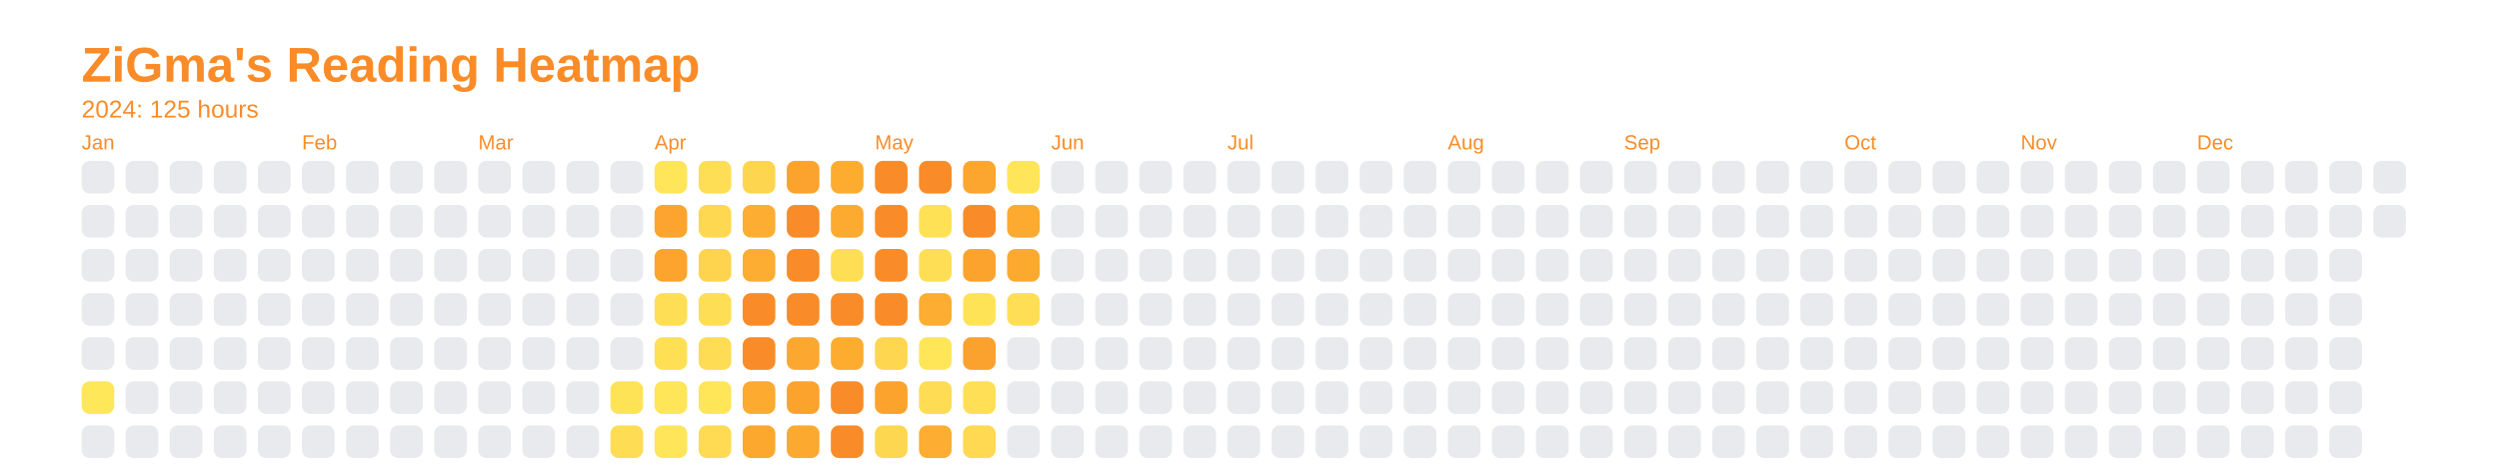
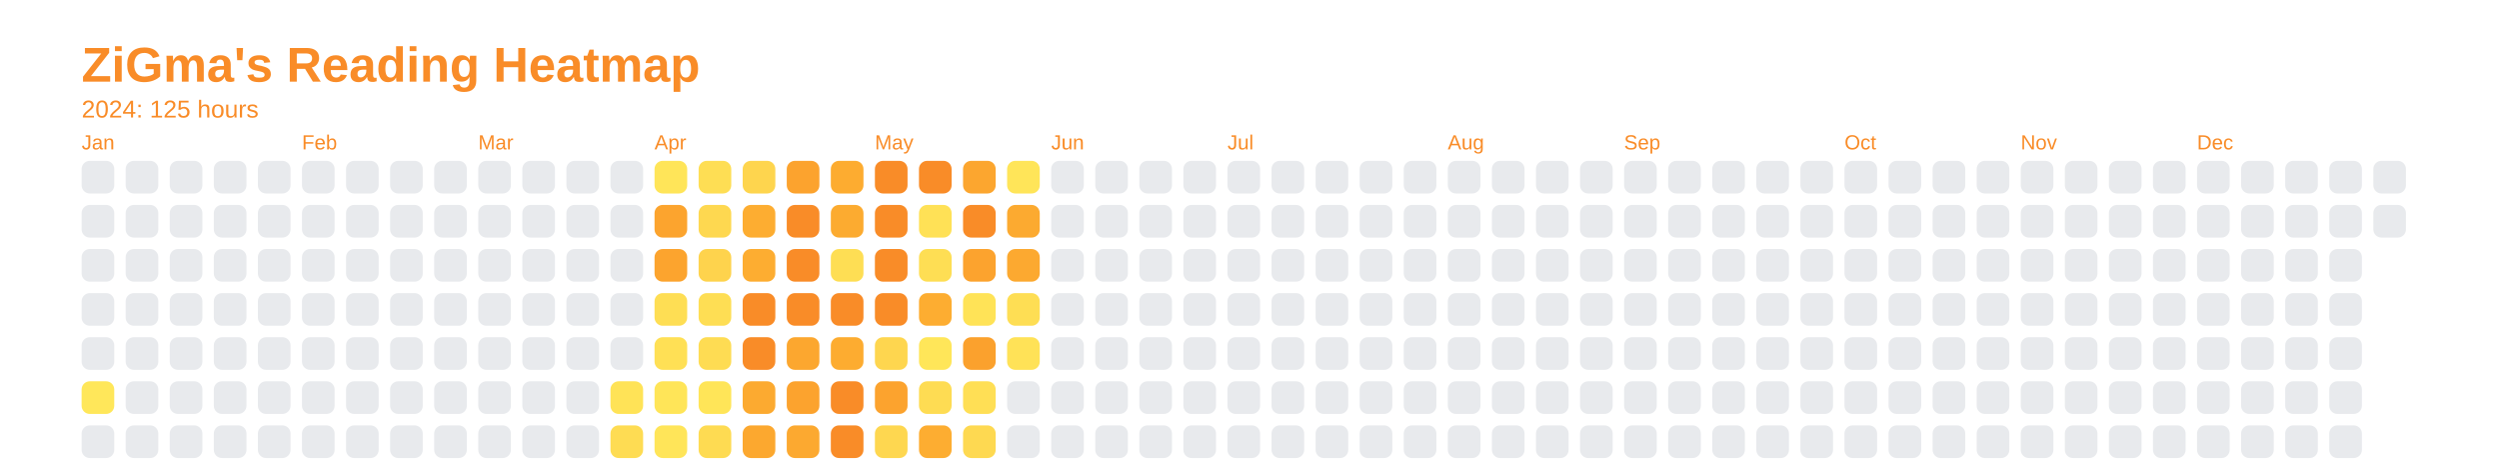
<svg xmlns="http://www.w3.org/2000/svg" baseProfile="full" height="57.5mm" version="1.1" viewBox="0,0,306.2,57.5" width="306.2mm">
  <defs />
  <rect fill="none" height="57.5" width="306.2" x="0" y="0" />
  <text fill="#f98c28" style="font-size:6px; font-family:Arial; font-weight:bold;" x="10" y="10">ZiGma's Reading Heatmap</text>
  <text fill="#f98c28" style="font-size:3px; font-family:Arial;" x="10" y="14.4">2024: 125 hours</text>
  <text fill="#f98c28" style="font-size:2.5px; font-family:Arial" x="10" y="18.3">Jan</text>
  <rect fill="#e8eaed" height="4" rx="1" ry="1" width="4" x="10" y="19.7" />
  <rect fill="#e8eaed" height="4" rx="1" ry="1" width="4" x="10" y="25.1" />
  <rect fill="#e8eaed" height="4" rx="1" ry="1" width="4" x="10" y="30.5" />
  <rect fill="#e8eaed" height="4" rx="1" ry="1" width="4" x="10" y="35.9" />
  <rect fill="#e8eaed" height="4" rx="1" ry="1" width="4" x="10" y="41.3" />
  <rect fill="#ffe75a" height="4" rx="1" ry="1" width="4" x="10" y="46.7" />
  <rect fill="#e8eaed" height="4" rx="1" ry="1" width="4" x="10" y="52.1" />
  <rect fill="#e8eaed" height="4" rx="1" ry="1" width="4" x="15.4" y="19.7" />
  <rect fill="#e8eaed" height="4" rx="1" ry="1" width="4" x="15.4" y="25.1" />
  <rect fill="#e8eaed" height="4" rx="1" ry="1" width="4" x="15.4" y="30.5" />
  <rect fill="#e8eaed" height="4" rx="1" ry="1" width="4" x="15.4" y="35.9" />
  <rect fill="#e8eaed" height="4" rx="1" ry="1" width="4" x="15.4" y="41.3" />
  <rect fill="#e8eaed" height="4" rx="1" ry="1" width="4" x="15.4" y="46.7" />
  <rect fill="#e8eaed" height="4" rx="1" ry="1" width="4" x="15.4" y="52.1" />
  <rect fill="#e8eaed" height="4" rx="1" ry="1" width="4" x="20.8" y="19.7" />
  <rect fill="#e8eaed" height="4" rx="1" ry="1" width="4" x="20.8" y="25.1" />
  <rect fill="#e8eaed" height="4" rx="1" ry="1" width="4" x="20.8" y="30.5" />
  <rect fill="#e8eaed" height="4" rx="1" ry="1" width="4" x="20.8" y="35.9" />
  <rect fill="#e8eaed" height="4" rx="1" ry="1" width="4" x="20.8" y="41.3" />
  <rect fill="#e8eaed" height="4" rx="1" ry="1" width="4" x="20.8" y="46.7" />
  <rect fill="#e8eaed" height="4" rx="1" ry="1" width="4" x="20.8" y="52.1" />
  <rect fill="#e8eaed" height="4" rx="1" ry="1" width="4" x="26.2" y="19.7" />
  <rect fill="#e8eaed" height="4" rx="1" ry="1" width="4" x="26.2" y="25.1" />
  <rect fill="#e8eaed" height="4" rx="1" ry="1" width="4" x="26.2" y="30.5" />
  <rect fill="#e8eaed" height="4" rx="1" ry="1" width="4" x="26.2" y="35.9" />
  <rect fill="#e8eaed" height="4" rx="1" ry="1" width="4" x="26.2" y="41.3" />
  <rect fill="#e8eaed" height="4" rx="1" ry="1" width="4" x="26.2" y="46.7" />
  <rect fill="#e8eaed" height="4" rx="1" ry="1" width="4" x="26.2" y="52.1" />
  <rect fill="#e8eaed" height="4" rx="1" ry="1" width="4" x="31.6" y="19.7" />
  <rect fill="#e8eaed" height="4" rx="1" ry="1" width="4" x="31.6" y="25.1" />
  <rect fill="#e8eaed" height="4" rx="1" ry="1" width="4" x="31.6" y="30.5" />
  <rect fill="#e8eaed" height="4" rx="1" ry="1" width="4" x="31.6" y="35.9" />
  <rect fill="#e8eaed" height="4" rx="1" ry="1" width="4" x="31.6" y="41.3" />
  <rect fill="#e8eaed" height="4" rx="1" ry="1" width="4" x="31.6" y="46.7" />
  <rect fill="#e8eaed" height="4" rx="1" ry="1" width="4" x="31.6" y="52.1" />
  <text fill="#f98c28" style="font-size:2.5px; font-family:Arial" x="37.0" y="18.3">Feb</text>
  <rect fill="#e8eaed" height="4" rx="1" ry="1" width="4" x="37.0" y="19.7" />
  <rect fill="#e8eaed" height="4" rx="1" ry="1" width="4" x="37.0" y="25.1" />
  <rect fill="#e8eaed" height="4" rx="1" ry="1" width="4" x="37.0" y="30.5" />
  <rect fill="#e8eaed" height="4" rx="1" ry="1" width="4" x="37.0" y="35.9" />
  <rect fill="#e8eaed" height="4" rx="1" ry="1" width="4" x="37.0" y="41.3" />
  <rect fill="#e8eaed" height="4" rx="1" ry="1" width="4" x="37.0" y="46.7" />
  <rect fill="#e8eaed" height="4" rx="1" ry="1" width="4" x="37.0" y="52.1" />
  <rect fill="#e8eaed" height="4" rx="1" ry="1" width="4" x="42.4" y="19.7" />
  <rect fill="#e8eaed" height="4" rx="1" ry="1" width="4" x="42.4" y="25.1" />
  <rect fill="#e8eaed" height="4" rx="1" ry="1" width="4" x="42.4" y="30.5" />
  <rect fill="#e8eaed" height="4" rx="1" ry="1" width="4" x="42.4" y="35.9" />
  <rect fill="#e8eaed" height="4" rx="1" ry="1" width="4" x="42.4" y="41.3" />
  <rect fill="#e8eaed" height="4" rx="1" ry="1" width="4" x="42.4" y="46.7" />
  <rect fill="#e8eaed" height="4" rx="1" ry="1" width="4" x="42.4" y="52.1" />
  <rect fill="#e8eaed" height="4" rx="1" ry="1" width="4" x="47.8" y="19.7" />
  <rect fill="#e8eaed" height="4" rx="1" ry="1" width="4" x="47.8" y="25.1" />
  <rect fill="#e8eaed" height="4" rx="1" ry="1" width="4" x="47.8" y="30.5" />
  <rect fill="#e8eaed" height="4" rx="1" ry="1" width="4" x="47.8" y="35.9" />
  <rect fill="#e8eaed" height="4" rx="1" ry="1" width="4" x="47.8" y="41.3" />
  <rect fill="#e8eaed" height="4" rx="1" ry="1" width="4" x="47.8" y="46.7" />
  <rect fill="#e8eaed" height="4" rx="1" ry="1" width="4" x="47.8" y="52.1" />
  <rect fill="#e8eaed" height="4" rx="1" ry="1" width="4" x="53.2" y="19.7" />
  <rect fill="#e8eaed" height="4" rx="1" ry="1" width="4" x="53.2" y="25.1" />
  <rect fill="#e8eaed" height="4" rx="1" ry="1" width="4" x="53.2" y="30.5" />
  <rect fill="#e8eaed" height="4" rx="1" ry="1" width="4" x="53.2" y="35.9" />
  <rect fill="#e8eaed" height="4" rx="1" ry="1" width="4" x="53.2" y="41.3" />
  <rect fill="#e8eaed" height="4" rx="1" ry="1" width="4" x="53.2" y="46.7" />
  <rect fill="#e8eaed" height="4" rx="1" ry="1" width="4" x="53.2" y="52.1" />
  <text fill="#f98c28" style="font-size:2.5px; font-family:Arial" x="58.6" y="18.3">Mar</text>
  <rect fill="#e8eaed" height="4" rx="1" ry="1" width="4" x="58.6" y="19.7" />
  <rect fill="#e8eaed" height="4" rx="1" ry="1" width="4" x="58.6" y="25.1" />
  <rect fill="#e8eaed" height="4" rx="1" ry="1" width="4" x="58.6" y="30.5" />
  <rect fill="#e8eaed" height="4" rx="1" ry="1" width="4" x="58.6" y="35.9" />
  <rect fill="#e8eaed" height="4" rx="1" ry="1" width="4" x="58.6" y="41.3" />
  <rect fill="#e8eaed" height="4" rx="1" ry="1" width="4" x="58.6" y="46.7" />
  <rect fill="#e8eaed" height="4" rx="1" ry="1" width="4" x="58.6" y="52.1" />
  <rect fill="#e8eaed" height="4" rx="1" ry="1" width="4" x="64" y="19.7" />
  <rect fill="#e8eaed" height="4" rx="1" ry="1" width="4" x="64" y="25.1" />
  <rect fill="#e8eaed" height="4" rx="1" ry="1" width="4" x="64" y="30.5" />
  <rect fill="#e8eaed" height="4" rx="1" ry="1" width="4" x="64" y="35.9" />
  <rect fill="#e8eaed" height="4" rx="1" ry="1" width="4" x="64" y="41.3" />
  <rect fill="#e8eaed" height="4" rx="1" ry="1" width="4" x="64" y="46.7" />
  <rect fill="#e8eaed" height="4" rx="1" ry="1" width="4" x="64" y="52.1" />
  <rect fill="#e8eaed" height="4" rx="1" ry="1" width="4" x="69.4" y="19.7" />
  <rect fill="#e8eaed" height="4" rx="1" ry="1" width="4" x="69.4" y="25.1" />
  <rect fill="#e8eaed" height="4" rx="1" ry="1" width="4" x="69.4" y="30.5" />
  <rect fill="#e8eaed" height="4" rx="1" ry="1" width="4" x="69.4" y="35.9" />
  <rect fill="#e8eaed" height="4" rx="1" ry="1" width="4" x="69.4" y="41.3" />
  <rect fill="#e8eaed" height="4" rx="1" ry="1" width="4" x="69.4" y="46.7" />
  <rect fill="#e8eaed" height="4" rx="1" ry="1" width="4" x="69.4" y="52.1" />
  <rect fill="#e8eaed" height="4" rx="1" ry="1" width="4" x="74.8" y="19.7" />
  <rect fill="#e8eaed" height="4" rx="1" ry="1" width="4" x="74.8" y="25.1" />
  <rect fill="#e8eaed" height="4" rx="1" ry="1" width="4" x="74.8" y="30.5" />
  <rect fill="#e8eaed" height="4" rx="1" ry="1" width="4" x="74.8" y="35.9" />
  <rect fill="#e8eaed" height="4" rx="1" ry="1" width="4" x="74.8" y="41.3" />
  <rect fill="#ffe357" height="4" rx="1" ry="1" width="4" x="74.8" y="46.7" />
  <rect fill="#fedc53" height="4" rx="1" ry="1" width="4" x="74.8" y="52.1" />
  <text fill="#f98c28" style="font-size:2.5px; font-family:Arial" x="80.2" y="18.3">Apr</text>
  <rect fill="#ffe559" height="4" rx="1" ry="1" width="4" x="80.2" y="19.7" />
  <rect fill="#fca42e" height="4" rx="1" ry="1" width="4" x="80.2" y="25.1" />
  <rect fill="#fca42e" height="4" rx="1" ry="1" width="4" x="80.2" y="30.5" />
  <rect fill="#fede54" height="4" rx="1" ry="1" width="4" x="80.2" y="35.9" />
  <rect fill="#ffe055" height="4" rx="1" ry="1" width="4" x="80.2" y="41.3" />
  <rect fill="#ffe558" height="4" rx="1" ry="1" width="4" x="80.2" y="46.7" />
  <rect fill="#ffe559" height="4" rx="1" ry="1" width="4" x="80.2" y="52.1" />
  <rect fill="#fede54" height="4" rx="1" ry="1" width="4" x="85.6" y="19.7" />
  <rect fill="#fed850" height="4" rx="1" ry="1" width="4" x="85.6" y="25.1" />
  <rect fill="#fed34d" height="4" rx="1" ry="1" width="4" x="85.6" y="30.5" />
  <rect fill="#fede54" height="4" rx="1" ry="1" width="4" x="85.6" y="35.9" />
  <rect fill="#fedc53" height="4" rx="1" ry="1" width="4" x="85.6" y="41.3" />
  <rect fill="#ffe558" height="4" rx="1" ry="1" width="4" x="85.6" y="46.7" />
  <rect fill="#fedb52" height="4" rx="1" ry="1" width="4" x="85.6" y="52.1" />
  <rect fill="#fed54e" height="4" rx="1" ry="1" width="4" x="91" y="19.7" />
  <rect fill="#fdad31" height="4" rx="1" ry="1" width="4" x="91" y="25.1" />
  <rect fill="#fdad31" height="4" rx="1" ry="1" width="4" x="91" y="30.5" />
  <rect fill="#f98c28" height="4" rx="1" ry="1" width="4" x="91" y="35.9" />
  <rect fill="#f98c28" height="4" rx="1" ry="1" width="4" x="91" y="41.3" />
  <rect fill="#fcaa30" height="4" rx="1" ry="1" width="4" x="91" y="46.7" />
  <rect fill="#fca82f" height="4" rx="1" ry="1" width="4" x="91" y="52.1" />
  <rect fill="#fca32e" height="4" rx="1" ry="1" width="4" x="96.4" y="19.7" />
  <rect fill="#f98c28" height="4" rx="1" ry="1" width="4" x="96.4" y="25.1" />
  <rect fill="#f98c28" height="4" rx="1" ry="1" width="4" x="96.4" y="30.5" />
  <rect fill="#f98c28" height="4" rx="1" ry="1" width="4" x="96.4" y="35.9" />
  <rect fill="#fca72f" height="4" rx="1" ry="1" width="4" x="96.4" y="41.3" />
  <rect fill="#fca32e" height="4" rx="1" ry="1" width="4" x="96.4" y="46.7" />
  <rect fill="#fca930" height="4" rx="1" ry="1" width="4" x="96.4" y="52.1" />
  <rect fill="#fdac30" height="4" rx="1" ry="1" width="4" x="101.8" y="19.7" />
  <rect fill="#fcab30" height="4" rx="1" ry="1" width="4" x="101.8" y="25.1" />
  <rect fill="#fede54" height="4" rx="1" ry="1" width="4" x="101.8" y="30.5" />
  <rect fill="#f98c28" height="4" rx="1" ry="1" width="4" x="101.8" y="35.9" />
  <rect fill="#fdac30" height="4" rx="1" ry="1" width="4" x="101.8" y="41.3" />
  <rect fill="#f98c28" height="4" rx="1" ry="1" width="4" x="101.8" y="46.7" />
  <rect fill="#f98c28" height="4" rx="1" ry="1" width="4" x="101.8" y="52.1" />
  <text fill="#f98c28" style="font-size:2.5px; font-family:Arial" x="107.2" y="18.3">May</text>
  <rect fill="#f98c28" height="4" rx="1" ry="1" width="4" x="107.2" y="19.7" />
  <rect fill="#f98c28" height="4" rx="1" ry="1" width="4" x="107.2" y="25.1" />
  <rect fill="#f98c28" height="4" rx="1" ry="1" width="4" x="107.2" y="30.5" />
  <rect fill="#f98c28" height="4" rx="1" ry="1" width="4" x="107.2" y="35.9" />
  <rect fill="#fed64f" height="4" rx="1" ry="1" width="4" x="107.2" y="41.3" />
  <rect fill="#fca32e" height="4" rx="1" ry="1" width="4" x="107.2" y="46.7" />
  <rect fill="#fed750" height="4" rx="1" ry="1" width="4" x="107.2" y="52.1" />
  <rect fill="#f98c28" height="4" rx="1" ry="1" width="4" x="112.6" y="19.7" />
  <rect fill="#ffe156" height="4" rx="1" ry="1" width="4" x="112.6" y="25.1" />
  <rect fill="#fede54" height="4" rx="1" ry="1" width="4" x="112.6" y="30.5" />
  <rect fill="#fdad31" height="4" rx="1" ry="1" width="4" x="112.6" y="35.9" />
  <rect fill="#ffe659" height="4" rx="1" ry="1" width="4" x="112.6" y="41.3" />
  <rect fill="#fedc53" height="4" rx="1" ry="1" width="4" x="112.6" y="46.7" />
  <rect fill="#fdad31" height="4" rx="1" ry="1" width="4" x="112.6" y="52.1" />
  <rect fill="#fca62f" height="4" rx="1" ry="1" width="4" x="118" y="19.7" />
  <rect fill="#f98c28" height="4" rx="1" ry="1" width="4" x="118" y="25.1" />
  <rect fill="#fca32e" height="4" rx="1" ry="1" width="4" x="118" y="30.5" />
  <rect fill="#ffe357" height="4" rx="1" ry="1" width="4" x="118" y="35.9" />
  <rect fill="#fba12d" height="4" rx="1" ry="1" width="4" x="118" y="41.3" />
  <rect fill="#ffdf55" height="4" rx="1" ry="1" width="4" x="118" y="46.7" />
  <rect fill="#fed951" height="4" rx="1" ry="1" width="4" x="118" y="52.1" />
  <rect fill="#ffe559" height="4" rx="1" ry="1" width="4" x="123.4" y="19.7" />
  <rect fill="#fcaa30" height="4" rx="1" ry="1" width="4" x="123.4" y="25.1" />
  <rect fill="#fca930" height="4" rx="1" ry="1" width="4" x="123.4" y="30.5" />
  <rect fill="#fede54" height="4" rx="1" ry="1" width="4" x="123.4" y="35.9" />
-   <rect fill="#e8eaed" height="4" rx="1" ry="1" width="4" x="123.4" y="41.3" />
+   <rect fill="#ffe257" height="4" rx="1" ry="1" width="4" x="123.4" y="41.3" />
  <rect fill="#e8eaed" height="4" rx="1" ry="1" width="4" x="123.4" y="46.7" />
  <rect fill="#e8eaed" height="4" rx="1" ry="1" width="4" x="123.4" y="52.1" />
  <text fill="#f98c28" style="font-size:2.5px; font-family:Arial" x="128.8" y="18.3">Jun</text>
  <rect fill="#e8eaed" height="4" rx="1" ry="1" width="4" x="128.8" y="19.7" />
  <rect fill="#e8eaed" height="4" rx="1" ry="1" width="4" x="128.8" y="25.1" />
  <rect fill="#e8eaed" height="4" rx="1" ry="1" width="4" x="128.8" y="30.5" />
  <rect fill="#e8eaed" height="4" rx="1" ry="1" width="4" x="128.8" y="35.9" />
  <rect fill="#e8eaed" height="4" rx="1" ry="1" width="4" x="128.8" y="41.3" />
  <rect fill="#e8eaed" height="4" rx="1" ry="1" width="4" x="128.8" y="46.7" />
  <rect fill="#e8eaed" height="4" rx="1" ry="1" width="4" x="128.8" y="52.1" />
  <rect fill="#e8eaed" height="4" rx="1" ry="1" width="4" x="134.2" y="19.7" />
  <rect fill="#e8eaed" height="4" rx="1" ry="1" width="4" x="134.2" y="25.1" />
  <rect fill="#e8eaed" height="4" rx="1" ry="1" width="4" x="134.2" y="30.5" />
  <rect fill="#e8eaed" height="4" rx="1" ry="1" width="4" x="134.2" y="35.9" />
  <rect fill="#e8eaed" height="4" rx="1" ry="1" width="4" x="134.2" y="41.3" />
  <rect fill="#e8eaed" height="4" rx="1" ry="1" width="4" x="134.2" y="46.7" />
  <rect fill="#e8eaed" height="4" rx="1" ry="1" width="4" x="134.2" y="52.1" />
  <rect fill="#e8eaed" height="4" rx="1" ry="1" width="4" x="139.6" y="19.7" />
  <rect fill="#e8eaed" height="4" rx="1" ry="1" width="4" x="139.6" y="25.1" />
  <rect fill="#e8eaed" height="4" rx="1" ry="1" width="4" x="139.6" y="30.5" />
  <rect fill="#e8eaed" height="4" rx="1" ry="1" width="4" x="139.6" y="35.9" />
  <rect fill="#e8eaed" height="4" rx="1" ry="1" width="4" x="139.6" y="41.3" />
  <rect fill="#e8eaed" height="4" rx="1" ry="1" width="4" x="139.6" y="46.7" />
  <rect fill="#e8eaed" height="4" rx="1" ry="1" width="4" x="139.6" y="52.1" />
  <rect fill="#e8eaed" height="4" rx="1" ry="1" width="4" x="145" y="19.7" />
  <rect fill="#e8eaed" height="4" rx="1" ry="1" width="4" x="145" y="25.1" />
  <rect fill="#e8eaed" height="4" rx="1" ry="1" width="4" x="145" y="30.5" />
  <rect fill="#e8eaed" height="4" rx="1" ry="1" width="4" x="145" y="35.9" />
  <rect fill="#e8eaed" height="4" rx="1" ry="1" width="4" x="145" y="41.3" />
  <rect fill="#e8eaed" height="4" rx="1" ry="1" width="4" x="145" y="46.7" />
  <rect fill="#e8eaed" height="4" rx="1" ry="1" width="4" x="145" y="52.1" />
  <text fill="#f98c28" style="font-size:2.5px; font-family:Arial" x="150.4" y="18.3">Jul</text>
  <rect fill="#e8eaed" height="4" rx="1" ry="1" width="4" x="150.4" y="19.7" />
  <rect fill="#e8eaed" height="4" rx="1" ry="1" width="4" x="150.4" y="25.1" />
  <rect fill="#e8eaed" height="4" rx="1" ry="1" width="4" x="150.4" y="30.5" />
  <rect fill="#e8eaed" height="4" rx="1" ry="1" width="4" x="150.4" y="35.9" />
  <rect fill="#e8eaed" height="4" rx="1" ry="1" width="4" x="150.4" y="41.3" />
  <rect fill="#e8eaed" height="4" rx="1" ry="1" width="4" x="150.4" y="46.7" />
  <rect fill="#e8eaed" height="4" rx="1" ry="1" width="4" x="150.4" y="52.1" />
  <rect fill="#e8eaed" height="4" rx="1" ry="1" width="4" x="155.8" y="19.7" />
  <rect fill="#e8eaed" height="4" rx="1" ry="1" width="4" x="155.8" y="25.1" />
  <rect fill="#e8eaed" height="4" rx="1" ry="1" width="4" x="155.8" y="30.5" />
  <rect fill="#e8eaed" height="4" rx="1" ry="1" width="4" x="155.8" y="35.9" />
  <rect fill="#e8eaed" height="4" rx="1" ry="1" width="4" x="155.8" y="41.3" />
  <rect fill="#e8eaed" height="4" rx="1" ry="1" width="4" x="155.8" y="46.7" />
  <rect fill="#e8eaed" height="4" rx="1" ry="1" width="4" x="155.8" y="52.1" />
  <rect fill="#e8eaed" height="4" rx="1" ry="1" width="4" x="161.2" y="19.7" />
  <rect fill="#e8eaed" height="4" rx="1" ry="1" width="4" x="161.2" y="25.1" />
  <rect fill="#e8eaed" height="4" rx="1" ry="1" width="4" x="161.2" y="30.5" />
  <rect fill="#e8eaed" height="4" rx="1" ry="1" width="4" x="161.2" y="35.9" />
  <rect fill="#e8eaed" height="4" rx="1" ry="1" width="4" x="161.2" y="41.3" />
  <rect fill="#e8eaed" height="4" rx="1" ry="1" width="4" x="161.2" y="46.7" />
  <rect fill="#e8eaed" height="4" rx="1" ry="1" width="4" x="161.2" y="52.1" />
  <rect fill="#e8eaed" height="4" rx="1" ry="1" width="4" x="166.6" y="19.7" />
  <rect fill="#e8eaed" height="4" rx="1" ry="1" width="4" x="166.6" y="25.1" />
  <rect fill="#e8eaed" height="4" rx="1" ry="1" width="4" x="166.6" y="30.5" />
  <rect fill="#e8eaed" height="4" rx="1" ry="1" width="4" x="166.6" y="35.9" />
  <rect fill="#e8eaed" height="4" rx="1" ry="1" width="4" x="166.6" y="41.3" />
  <rect fill="#e8eaed" height="4" rx="1" ry="1" width="4" x="166.6" y="46.7" />
  <rect fill="#e8eaed" height="4" rx="1" ry="1" width="4" x="166.6" y="52.1" />
  <rect fill="#e8eaed" height="4" rx="1" ry="1" width="4" x="172" y="19.7" />
  <rect fill="#e8eaed" height="4" rx="1" ry="1" width="4" x="172" y="25.1" />
  <rect fill="#e8eaed" height="4" rx="1" ry="1" width="4" x="172" y="30.5" />
  <rect fill="#e8eaed" height="4" rx="1" ry="1" width="4" x="172" y="35.9" />
  <rect fill="#e8eaed" height="4" rx="1" ry="1" width="4" x="172" y="41.3" />
  <rect fill="#e8eaed" height="4" rx="1" ry="1" width="4" x="172" y="46.7" />
  <rect fill="#e8eaed" height="4" rx="1" ry="1" width="4" x="172" y="52.1" />
  <text fill="#f98c28" style="font-size:2.5px; font-family:Arial" x="177.4" y="18.3">Aug</text>
  <rect fill="#e8eaed" height="4" rx="1" ry="1" width="4" x="177.4" y="19.7" />
  <rect fill="#e8eaed" height="4" rx="1" ry="1" width="4" x="177.4" y="25.1" />
  <rect fill="#e8eaed" height="4" rx="1" ry="1" width="4" x="177.4" y="30.5" />
  <rect fill="#e8eaed" height="4" rx="1" ry="1" width="4" x="177.4" y="35.9" />
  <rect fill="#e8eaed" height="4" rx="1" ry="1" width="4" x="177.4" y="41.3" />
  <rect fill="#e8eaed" height="4" rx="1" ry="1" width="4" x="177.4" y="46.7" />
  <rect fill="#e8eaed" height="4" rx="1" ry="1" width="4" x="177.4" y="52.1" />
  <rect fill="#e8eaed" height="4" rx="1" ry="1" width="4" x="182.8" y="19.7" />
  <rect fill="#e8eaed" height="4" rx="1" ry="1" width="4" x="182.8" y="25.1" />
  <rect fill="#e8eaed" height="4" rx="1" ry="1" width="4" x="182.8" y="30.5" />
  <rect fill="#e8eaed" height="4" rx="1" ry="1" width="4" x="182.8" y="35.9" />
  <rect fill="#e8eaed" height="4" rx="1" ry="1" width="4" x="182.8" y="41.3" />
  <rect fill="#e8eaed" height="4" rx="1" ry="1" width="4" x="182.8" y="46.7" />
  <rect fill="#e8eaed" height="4" rx="1" ry="1" width="4" x="182.8" y="52.1" />
  <rect fill="#e8eaed" height="4" rx="1" ry="1" width="4" x="188.2" y="19.7" />
  <rect fill="#e8eaed" height="4" rx="1" ry="1" width="4" x="188.2" y="25.1" />
  <rect fill="#e8eaed" height="4" rx="1" ry="1" width="4" x="188.2" y="30.5" />
  <rect fill="#e8eaed" height="4" rx="1" ry="1" width="4" x="188.2" y="35.9" />
  <rect fill="#e8eaed" height="4" rx="1" ry="1" width="4" x="188.2" y="41.3" />
  <rect fill="#e8eaed" height="4" rx="1" ry="1" width="4" x="188.2" y="46.7" />
  <rect fill="#e8eaed" height="4" rx="1" ry="1" width="4" x="188.2" y="52.1" />
  <rect fill="#e8eaed" height="4" rx="1" ry="1" width="4" x="193.6" y="19.7" />
  <rect fill="#e8eaed" height="4" rx="1" ry="1" width="4" x="193.6" y="25.1" />
  <rect fill="#e8eaed" height="4" rx="1" ry="1" width="4" x="193.6" y="30.5" />
  <rect fill="#e8eaed" height="4" rx="1" ry="1" width="4" x="193.6" y="35.9" />
  <rect fill="#e8eaed" height="4" rx="1" ry="1" width="4" x="193.6" y="41.3" />
  <rect fill="#e8eaed" height="4" rx="1" ry="1" width="4" x="193.6" y="46.7" />
  <rect fill="#e8eaed" height="4" rx="1" ry="1" width="4" x="193.6" y="52.1" />
  <text fill="#f98c28" style="font-size:2.5px; font-family:Arial" x="199" y="18.3">Sep</text>
  <rect fill="#e8eaed" height="4" rx="1" ry="1" width="4" x="199" y="19.7" />
  <rect fill="#e8eaed" height="4" rx="1" ry="1" width="4" x="199" y="25.1" />
  <rect fill="#e8eaed" height="4" rx="1" ry="1" width="4" x="199" y="30.5" />
  <rect fill="#e8eaed" height="4" rx="1" ry="1" width="4" x="199" y="35.9" />
  <rect fill="#e8eaed" height="4" rx="1" ry="1" width="4" x="199" y="41.3" />
  <rect fill="#e8eaed" height="4" rx="1" ry="1" width="4" x="199" y="46.7" />
  <rect fill="#e8eaed" height="4" rx="1" ry="1" width="4" x="199" y="52.1" />
  <rect fill="#e8eaed" height="4" rx="1" ry="1" width="4" x="204.4" y="19.7" />
  <rect fill="#e8eaed" height="4" rx="1" ry="1" width="4" x="204.4" y="25.1" />
  <rect fill="#e8eaed" height="4" rx="1" ry="1" width="4" x="204.4" y="30.5" />
  <rect fill="#e8eaed" height="4" rx="1" ry="1" width="4" x="204.4" y="35.9" />
  <rect fill="#e8eaed" height="4" rx="1" ry="1" width="4" x="204.4" y="41.3" />
  <rect fill="#e8eaed" height="4" rx="1" ry="1" width="4" x="204.4" y="46.7" />
  <rect fill="#e8eaed" height="4" rx="1" ry="1" width="4" x="204.4" y="52.1" />
  <rect fill="#e8eaed" height="4" rx="1" ry="1" width="4" x="209.8" y="19.7" />
  <rect fill="#e8eaed" height="4" rx="1" ry="1" width="4" x="209.8" y="25.1" />
  <rect fill="#e8eaed" height="4" rx="1" ry="1" width="4" x="209.8" y="30.5" />
  <rect fill="#e8eaed" height="4" rx="1" ry="1" width="4" x="209.8" y="35.9" />
  <rect fill="#e8eaed" height="4" rx="1" ry="1" width="4" x="209.8" y="41.3" />
  <rect fill="#e8eaed" height="4" rx="1" ry="1" width="4" x="209.8" y="46.7" />
  <rect fill="#e8eaed" height="4" rx="1" ry="1" width="4" x="209.8" y="52.1" />
  <rect fill="#e8eaed" height="4" rx="1" ry="1" width="4" x="215.2" y="19.7" />
  <rect fill="#e8eaed" height="4" rx="1" ry="1" width="4" x="215.2" y="25.1" />
  <rect fill="#e8eaed" height="4" rx="1" ry="1" width="4" x="215.2" y="30.5" />
  <rect fill="#e8eaed" height="4" rx="1" ry="1" width="4" x="215.2" y="35.9" />
  <rect fill="#e8eaed" height="4" rx="1" ry="1" width="4" x="215.2" y="41.3" />
  <rect fill="#e8eaed" height="4" rx="1" ry="1" width="4" x="215.2" y="46.7" />
  <rect fill="#e8eaed" height="4" rx="1" ry="1" width="4" x="215.2" y="52.1" />
  <rect fill="#e8eaed" height="4" rx="1" ry="1" width="4" x="220.6" y="19.7" />
  <rect fill="#e8eaed" height="4" rx="1" ry="1" width="4" x="220.6" y="25.1" />
  <rect fill="#e8eaed" height="4" rx="1" ry="1" width="4" x="220.6" y="30.5" />
  <rect fill="#e8eaed" height="4" rx="1" ry="1" width="4" x="220.6" y="35.9" />
  <rect fill="#e8eaed" height="4" rx="1" ry="1" width="4" x="220.6" y="41.3" />
  <rect fill="#e8eaed" height="4" rx="1" ry="1" width="4" x="220.6" y="46.7" />
  <rect fill="#e8eaed" height="4" rx="1" ry="1" width="4" x="220.6" y="52.1" />
  <text fill="#f98c28" style="font-size:2.5px; font-family:Arial" x="226" y="18.3">Oct</text>
  <rect fill="#e8eaed" height="4" rx="1" ry="1" width="4" x="226" y="19.7" />
  <rect fill="#e8eaed" height="4" rx="1" ry="1" width="4" x="226" y="25.1" />
  <rect fill="#e8eaed" height="4" rx="1" ry="1" width="4" x="226" y="30.5" />
  <rect fill="#e8eaed" height="4" rx="1" ry="1" width="4" x="226" y="35.9" />
  <rect fill="#e8eaed" height="4" rx="1" ry="1" width="4" x="226" y="41.3" />
  <rect fill="#e8eaed" height="4" rx="1" ry="1" width="4" x="226" y="46.7" />
  <rect fill="#e8eaed" height="4" rx="1" ry="1" width="4" x="226" y="52.1" />
  <rect fill="#e8eaed" height="4" rx="1" ry="1" width="4" x="231.4" y="19.7" />
  <rect fill="#e8eaed" height="4" rx="1" ry="1" width="4" x="231.4" y="25.1" />
  <rect fill="#e8eaed" height="4" rx="1" ry="1" width="4" x="231.4" y="30.5" />
  <rect fill="#e8eaed" height="4" rx="1" ry="1" width="4" x="231.4" y="35.9" />
  <rect fill="#e8eaed" height="4" rx="1" ry="1" width="4" x="231.4" y="41.3" />
  <rect fill="#e8eaed" height="4" rx="1" ry="1" width="4" x="231.4" y="46.7" />
  <rect fill="#e8eaed" height="4" rx="1" ry="1" width="4" x="231.4" y="52.1" />
  <rect fill="#e8eaed" height="4" rx="1" ry="1" width="4" x="236.8" y="19.7" />
  <rect fill="#e8eaed" height="4" rx="1" ry="1" width="4" x="236.8" y="25.1" />
  <rect fill="#e8eaed" height="4" rx="1" ry="1" width="4" x="236.8" y="30.5" />
  <rect fill="#e8eaed" height="4" rx="1" ry="1" width="4" x="236.8" y="35.9" />
  <rect fill="#e8eaed" height="4" rx="1" ry="1" width="4" x="236.8" y="41.3" />
  <rect fill="#e8eaed" height="4" rx="1" ry="1" width="4" x="236.8" y="46.7" />
  <rect fill="#e8eaed" height="4" rx="1" ry="1" width="4" x="236.8" y="52.1" />
  <rect fill="#e8eaed" height="4" rx="1" ry="1" width="4" x="242.2" y="19.7" />
  <rect fill="#e8eaed" height="4" rx="1" ry="1" width="4" x="242.2" y="25.1" />
  <rect fill="#e8eaed" height="4" rx="1" ry="1" width="4" x="242.2" y="30.5" />
  <rect fill="#e8eaed" height="4" rx="1" ry="1" width="4" x="242.2" y="35.9" />
  <rect fill="#e8eaed" height="4" rx="1" ry="1" width="4" x="242.2" y="41.3" />
  <rect fill="#e8eaed" height="4" rx="1" ry="1" width="4" x="242.2" y="46.7" />
  <rect fill="#e8eaed" height="4" rx="1" ry="1" width="4" x="242.2" y="52.1" />
  <text fill="#f98c28" style="font-size:2.5px; font-family:Arial" x="247.6" y="18.3">Nov</text>
  <rect fill="#e8eaed" height="4" rx="1" ry="1" width="4" x="247.6" y="19.7" />
  <rect fill="#e8eaed" height="4" rx="1" ry="1" width="4" x="247.6" y="25.1" />
  <rect fill="#e8eaed" height="4" rx="1" ry="1" width="4" x="247.6" y="30.5" />
  <rect fill="#e8eaed" height="4" rx="1" ry="1" width="4" x="247.6" y="35.9" />
  <rect fill="#e8eaed" height="4" rx="1" ry="1" width="4" x="247.6" y="41.3" />
  <rect fill="#e8eaed" height="4" rx="1" ry="1" width="4" x="247.6" y="46.7" />
  <rect fill="#e8eaed" height="4" rx="1" ry="1" width="4" x="247.6" y="52.1" />
  <rect fill="#e8eaed" height="4" rx="1" ry="1" width="4" x="253" y="19.7" />
  <rect fill="#e8eaed" height="4" rx="1" ry="1" width="4" x="253" y="25.1" />
  <rect fill="#e8eaed" height="4" rx="1" ry="1" width="4" x="253" y="30.5" />
  <rect fill="#e8eaed" height="4" rx="1" ry="1" width="4" x="253" y="35.9" />
  <rect fill="#e8eaed" height="4" rx="1" ry="1" width="4" x="253" y="41.3" />
  <rect fill="#e8eaed" height="4" rx="1" ry="1" width="4" x="253" y="46.7" />
  <rect fill="#e8eaed" height="4" rx="1" ry="1" width="4" x="253" y="52.1" />
  <rect fill="#e8eaed" height="4" rx="1" ry="1" width="4" x="258.4" y="19.7" />
  <rect fill="#e8eaed" height="4" rx="1" ry="1" width="4" x="258.4" y="25.1" />
  <rect fill="#e8eaed" height="4" rx="1" ry="1" width="4" x="258.4" y="30.5" />
  <rect fill="#e8eaed" height="4" rx="1" ry="1" width="4" x="258.4" y="35.9" />
  <rect fill="#e8eaed" height="4" rx="1" ry="1" width="4" x="258.4" y="41.3" />
  <rect fill="#e8eaed" height="4" rx="1" ry="1" width="4" x="258.4" y="46.7" />
  <rect fill="#e8eaed" height="4" rx="1" ry="1" width="4" x="258.4" y="52.1" />
  <rect fill="#e8eaed" height="4" rx="1" ry="1" width="4" x="263.8" y="19.7" />
  <rect fill="#e8eaed" height="4" rx="1" ry="1" width="4" x="263.8" y="25.1" />
  <rect fill="#e8eaed" height="4" rx="1" ry="1" width="4" x="263.8" y="30.5" />
  <rect fill="#e8eaed" height="4" rx="1" ry="1" width="4" x="263.8" y="35.9" />
  <rect fill="#e8eaed" height="4" rx="1" ry="1" width="4" x="263.8" y="41.3" />
  <rect fill="#e8eaed" height="4" rx="1" ry="1" width="4" x="263.8" y="46.7" />
  <rect fill="#e8eaed" height="4" rx="1" ry="1" width="4" x="263.8" y="52.1" />
  <text fill="#f98c28" style="font-size:2.5px; font-family:Arial" x="269.2" y="18.3">Dec</text>
  <rect fill="#e8eaed" height="4" rx="1" ry="1" width="4" x="269.2" y="19.7" />
  <rect fill="#e8eaed" height="4" rx="1" ry="1" width="4" x="269.2" y="25.1" />
  <rect fill="#e8eaed" height="4" rx="1" ry="1" width="4" x="269.2" y="30.5" />
  <rect fill="#e8eaed" height="4" rx="1" ry="1" width="4" x="269.2" y="35.9" />
  <rect fill="#e8eaed" height="4" rx="1" ry="1" width="4" x="269.2" y="41.3" />
  <rect fill="#e8eaed" height="4" rx="1" ry="1" width="4" x="269.2" y="46.7" />
  <rect fill="#e8eaed" height="4" rx="1" ry="1" width="4" x="269.2" y="52.1" />
  <rect fill="#e8eaed" height="4" rx="1" ry="1" width="4" x="274.6" y="19.7" />
  <rect fill="#e8eaed" height="4" rx="1" ry="1" width="4" x="274.6" y="25.1" />
  <rect fill="#e8eaed" height="4" rx="1" ry="1" width="4" x="274.6" y="30.5" />
  <rect fill="#e8eaed" height="4" rx="1" ry="1" width="4" x="274.6" y="35.9" />
  <rect fill="#e8eaed" height="4" rx="1" ry="1" width="4" x="274.6" y="41.3" />
  <rect fill="#e8eaed" height="4" rx="1" ry="1" width="4" x="274.6" y="46.7" />
  <rect fill="#e8eaed" height="4" rx="1" ry="1" width="4" x="274.6" y="52.1" />
  <rect fill="#e8eaed" height="4" rx="1" ry="1" width="4" x="280" y="19.7" />
  <rect fill="#e8eaed" height="4" rx="1" ry="1" width="4" x="280" y="25.1" />
  <rect fill="#e8eaed" height="4" rx="1" ry="1" width="4" x="280" y="30.5" />
  <rect fill="#e8eaed" height="4" rx="1" ry="1" width="4" x="280" y="35.9" />
  <rect fill="#e8eaed" height="4" rx="1" ry="1" width="4" x="280" y="41.3" />
  <rect fill="#e8eaed" height="4" rx="1" ry="1" width="4" x="280" y="46.7" />
  <rect fill="#e8eaed" height="4" rx="1" ry="1" width="4" x="280" y="52.1" />
  <rect fill="#e8eaed" height="4" rx="1" ry="1" width="4" x="285.4" y="19.7" />
  <rect fill="#e8eaed" height="4" rx="1" ry="1" width="4" x="285.4" y="25.1" />
  <rect fill="#e8eaed" height="4" rx="1" ry="1" width="4" x="285.4" y="30.5" />
  <rect fill="#e8eaed" height="4" rx="1" ry="1" width="4" x="285.4" y="35.9" />
  <rect fill="#e8eaed" height="4" rx="1" ry="1" width="4" x="285.4" y="41.3" />
  <rect fill="#e8eaed" height="4" rx="1" ry="1" width="4" x="285.4" y="46.7" />
  <rect fill="#e8eaed" height="4" rx="1" ry="1" width="4" x="285.4" y="52.1" />
  <rect fill="#e8eaed" height="4" rx="1" ry="1" width="4" x="290.8" y="19.7" />
  <rect fill="#e8eaed" height="4" rx="1" ry="1" width="4" x="290.8" y="25.1" />
</svg>
